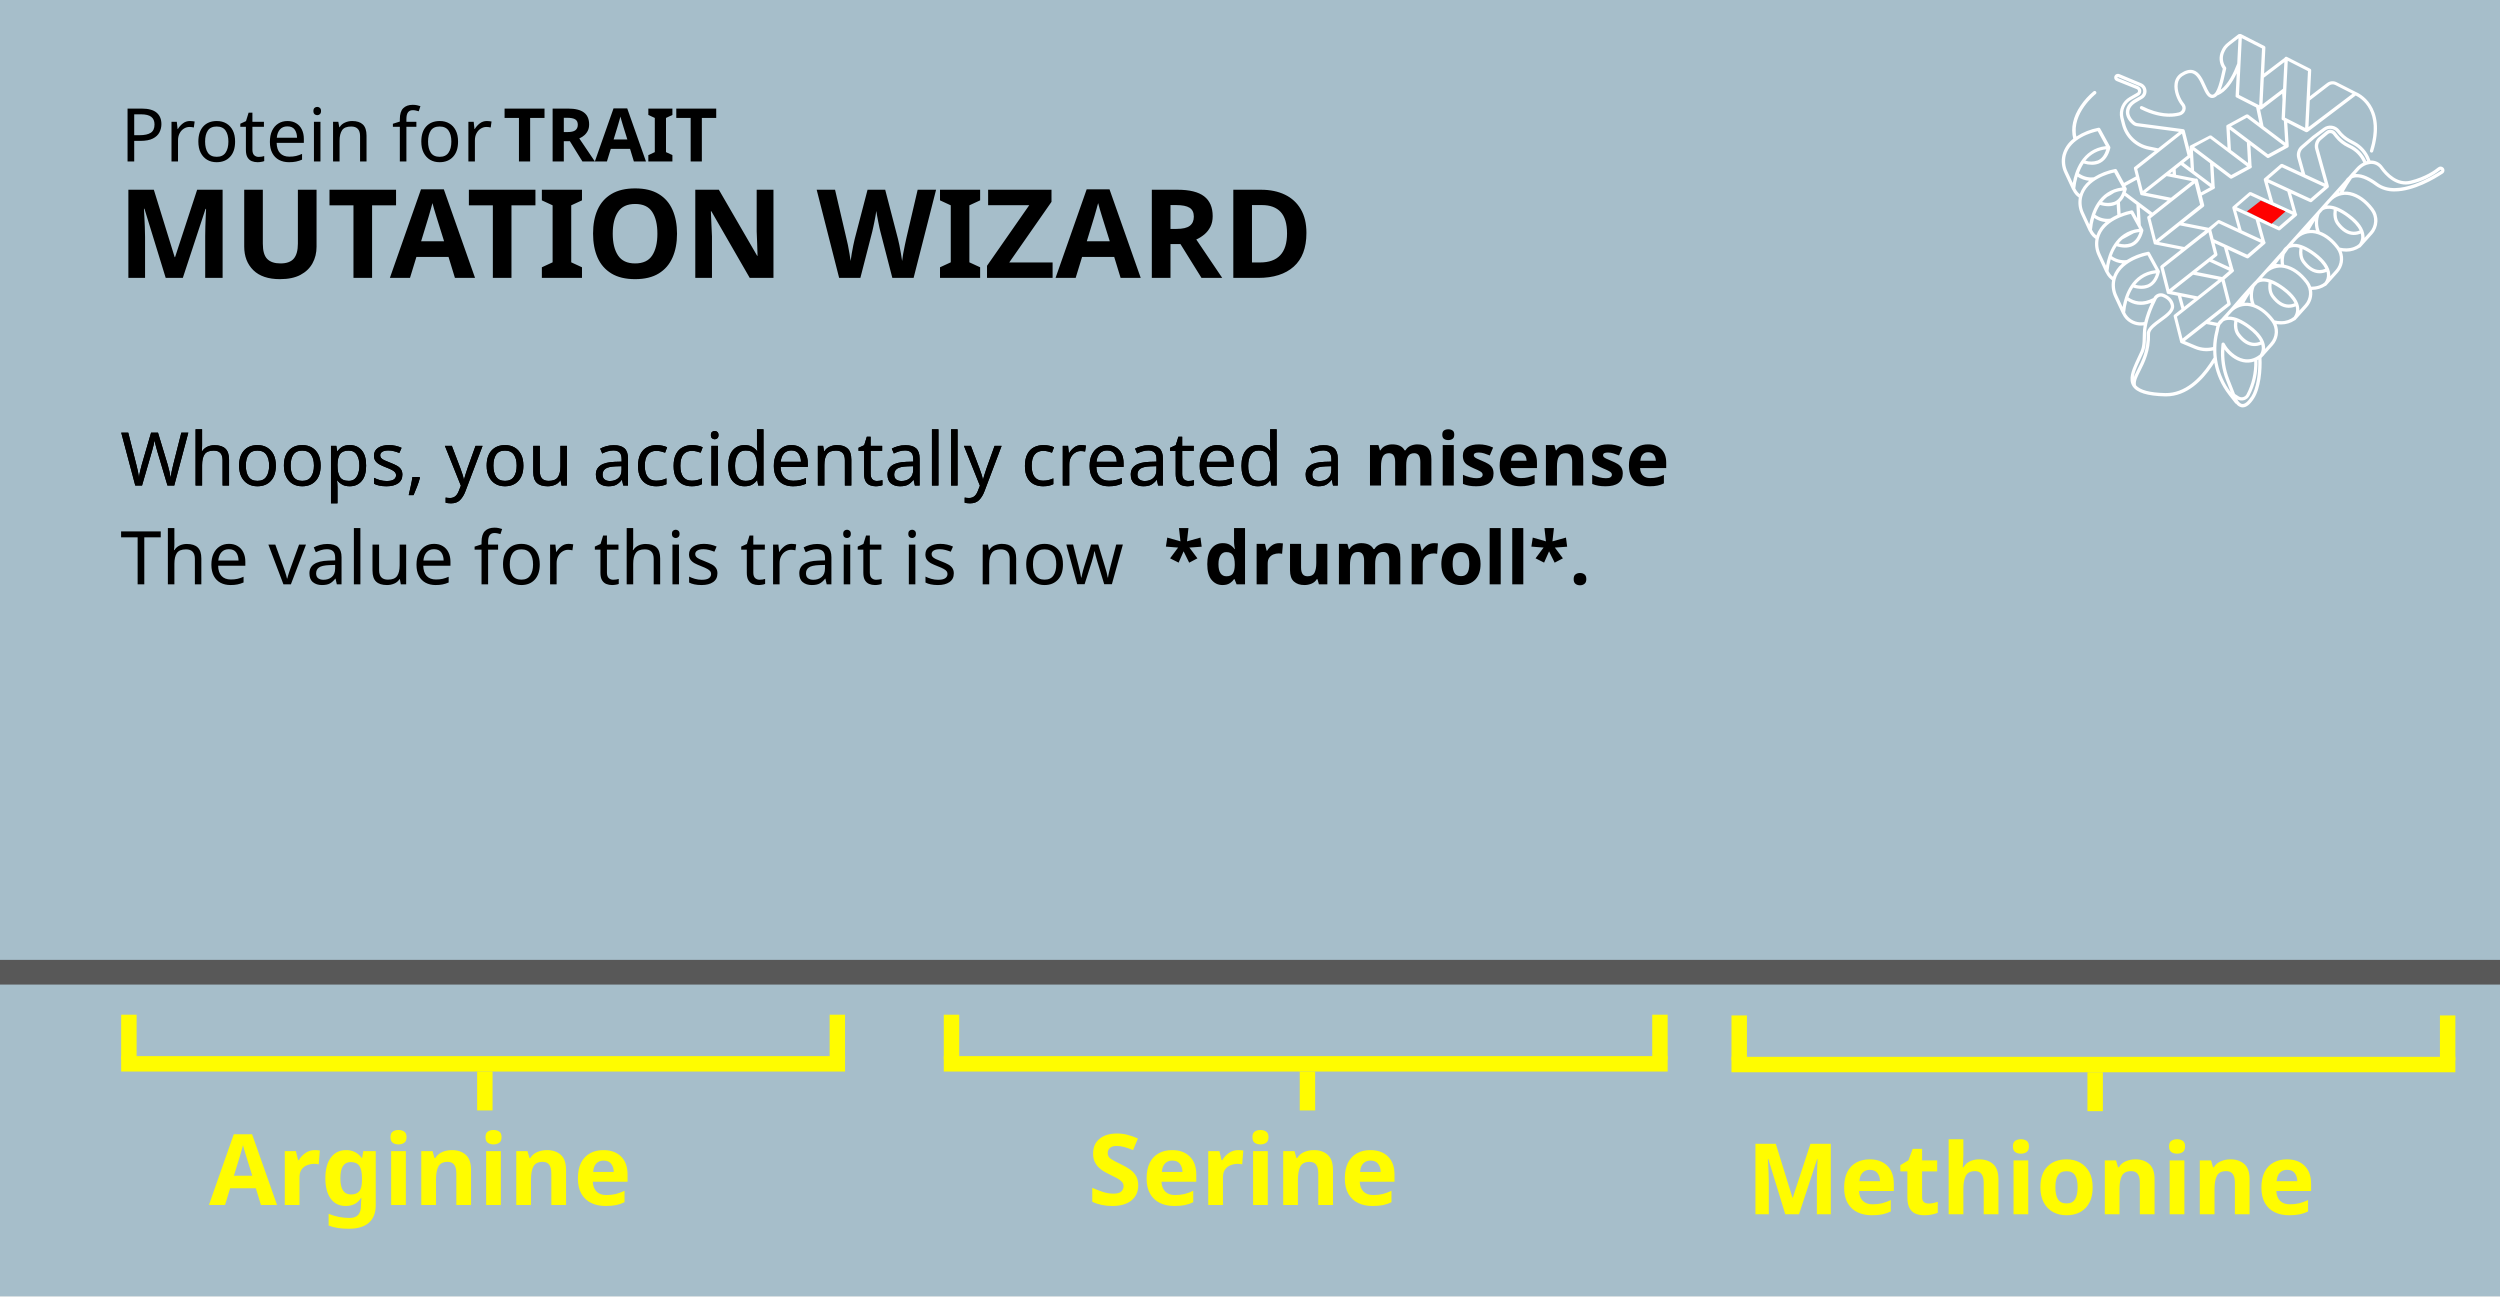
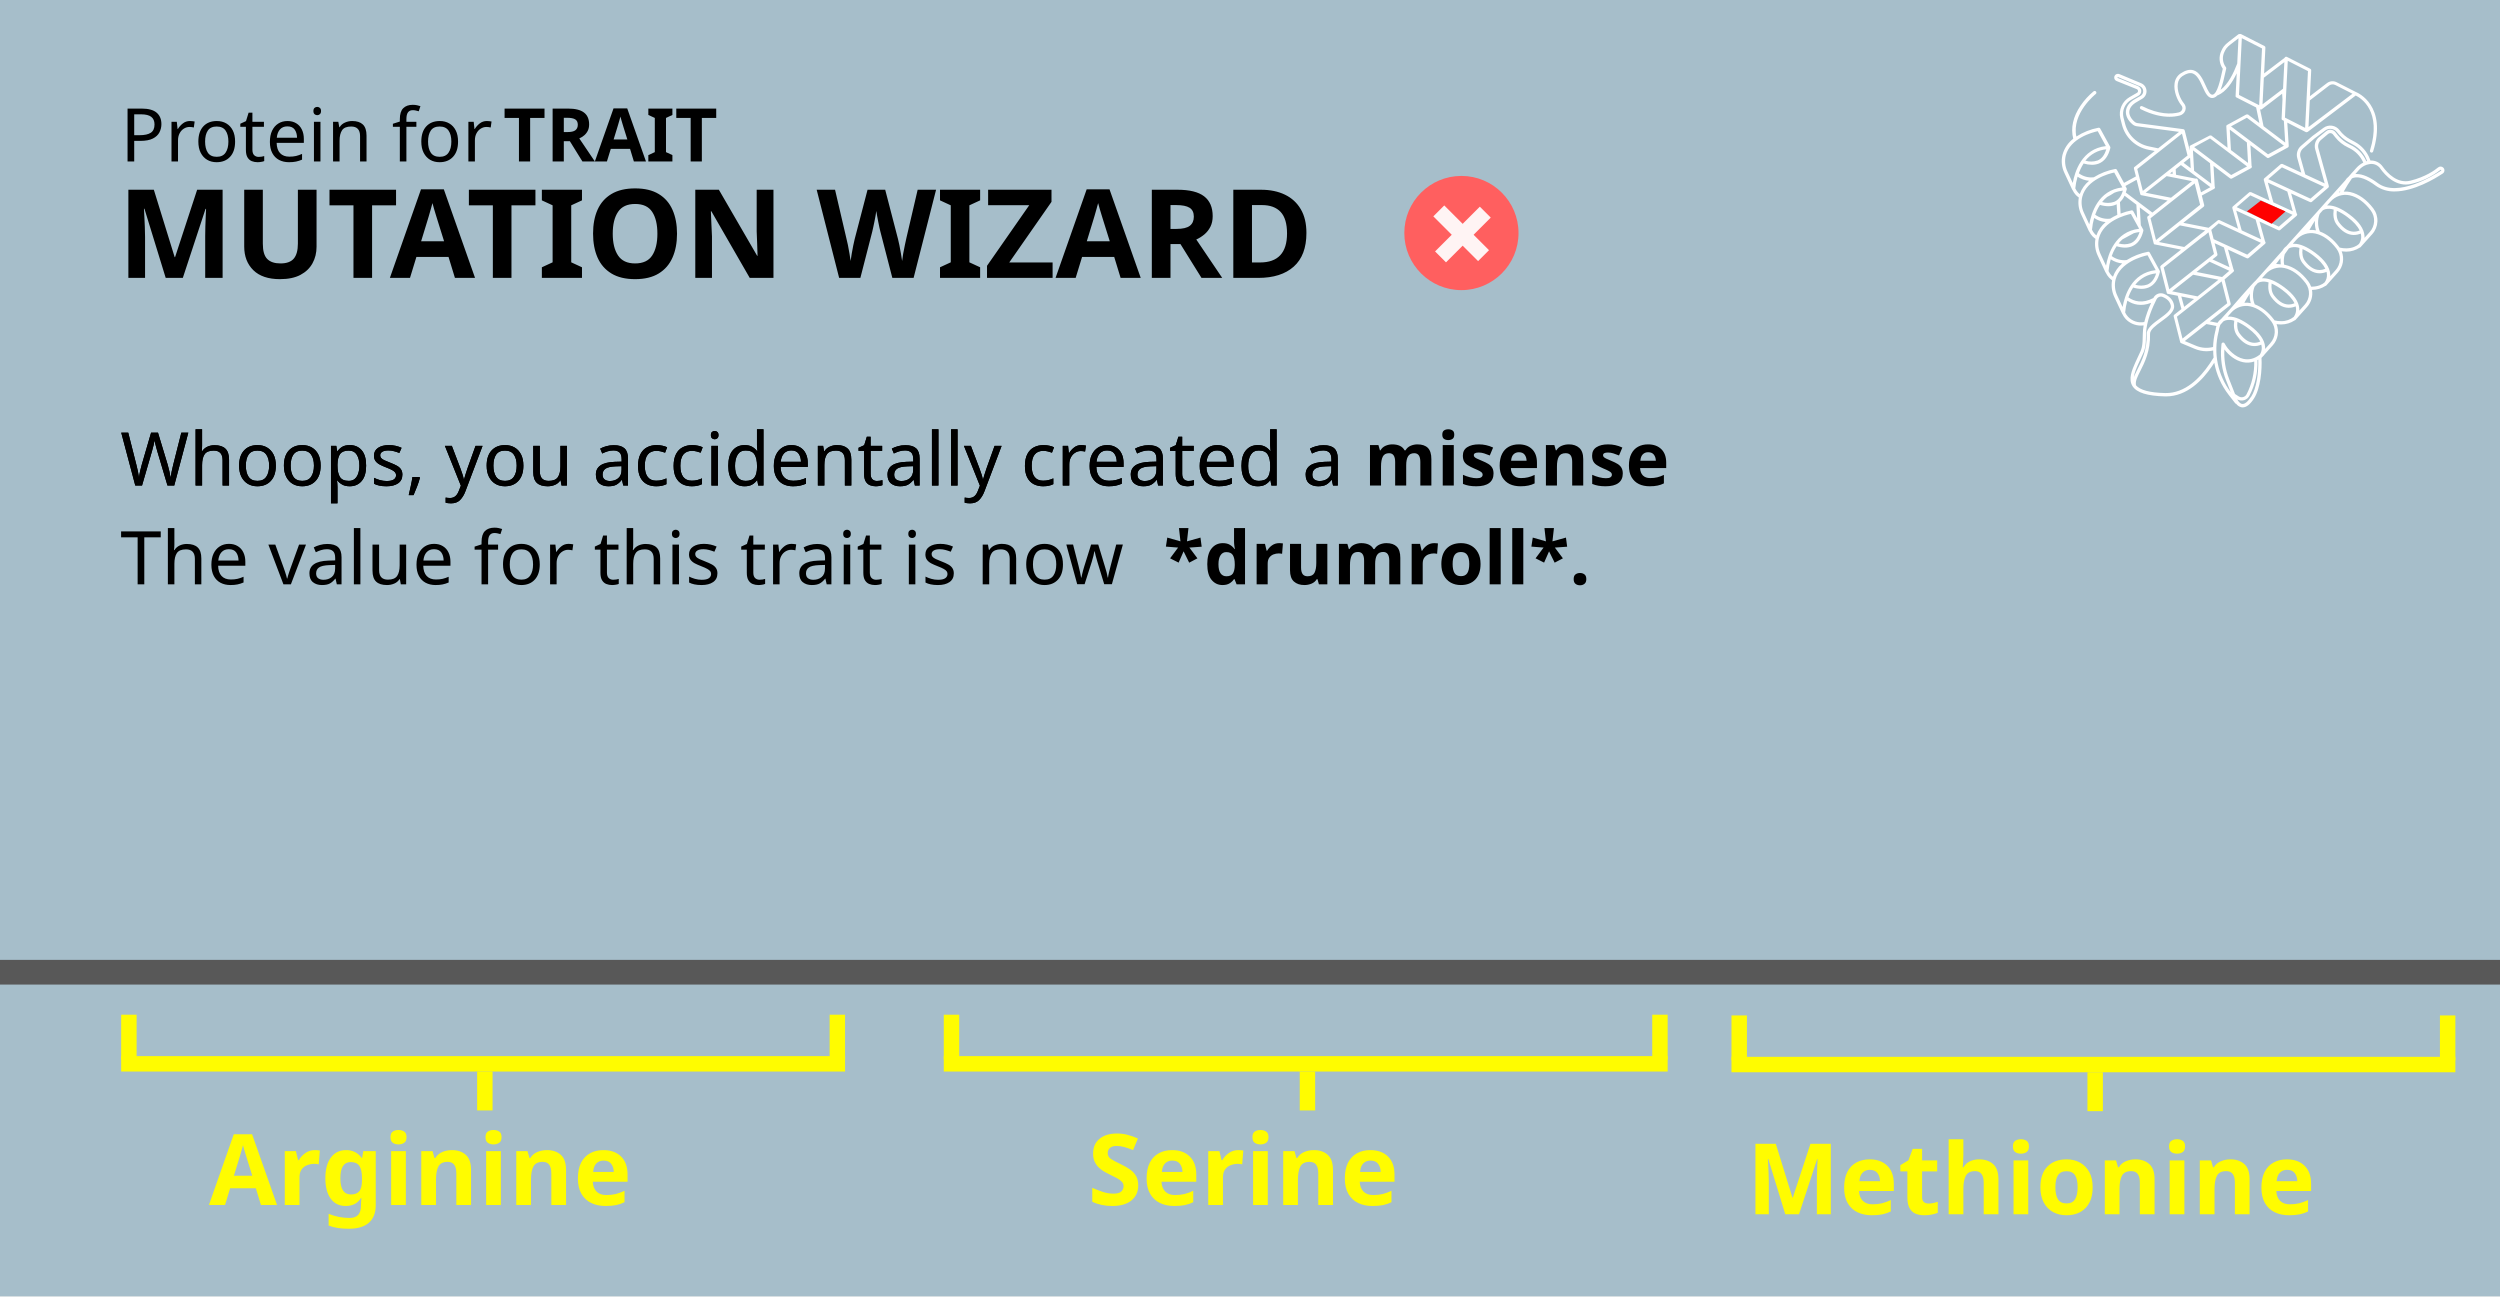
<svg xmlns="http://www.w3.org/2000/svg" width="810" height="420" viewBox="0 0 810 420" fill="none">
  <rect width="810" height="420" fill="#E8E8E8" />
  <g id="MutationW">
    <rect id="Rectangle 39" width="810" height="420" fill="#A6BECA" />
    <rect id="Rectangle 40" y="311" width="810" height="8" fill="#585858" />
    <g id="Cytosine">
      <g id="Rectangle 42">
        <mask id="path-3-inside-1_0_1" fill="white">
          <path d="M0 0L30.5 23L62 0V92H0V0Z" />
        </mask>
        <path d="M0 0L30.5 23L62 0V92H0V0Z" fill="#FFF59A" stroke="#585858" stroke-width="10" mask="url(#path-3-inside-1_0_1)" />
      </g>
      <text id="C" fill="black" xml:space="preserve" style="white-space: pre" font-family="Roboto Slab" font-size="32" font-weight="900" letter-spacing="0em">
        <tspan x="20" y="74.43">C</tspan>
      </text>
      <text id="Number" fill="black" xml:space="preserve" style="white-space: pre" font-family="Roboto Slab" font-size="14" font-weight="300" letter-spacing="0em">
        <tspan x="20.856" y="46.438">601</tspan>
      </text>
    </g>
    <g id="Group 10">
      <line id="Line 1" x1="41.76" y1="328.764" x2="41.76" y2="343.301" stroke="#FFFC00" stroke-width="5" />
      <line id="Line 4" x1="157.092" y1="347.178" x2="157.092" y2="359.777" stroke="#FFFC00" stroke-width="5" />
      <line id="Line 2" x1="39.26" y1="344.678" x2="273.8" y2="344.678" stroke="#FFFC00" stroke-width="5" />
      <line id="Line 3" x1="271.3" y1="343.301" x2="271.3" y2="328.763" stroke="#FFFC00" stroke-width="5" />
    </g>
    <text id="Name1" text-anchor="middle" fill="#FFFC00" xml:space="preserve" style="white-space: pre" font-family="Roboto Slab" font-size="32" font-weight="900" letter-spacing="0em">
      <tspan x="157" y="390.43">Arginine</tspan>
    </text>
    <g id="Group 11">
      <line id="Line 1_2" x1="308.283" y1="328.764" x2="308.283" y2="343.301" stroke="#FFFC00" stroke-width="5" />
      <line id="Line 4_2" x1="423.615" y1="347.178" x2="423.615" y2="359.777" stroke="#FFFC00" stroke-width="5" />
      <line id="Line 2_2" x1="305.783" y1="344.678" x2="540.323" y2="344.678" stroke="#FFFC00" stroke-width="5" />
      <line id="Line 3_2" x1="537.823" y1="343.301" x2="537.823" y2="328.763" stroke="#FFFC00" stroke-width="5" />
    </g>
    <g id="Group 12">
      <line id="Line 1_3" x1="563.5" y1="329" x2="563.5" y2="343.538" stroke="#FFFC00" stroke-width="5" />
      <line id="Line 4_3" x1="678.832" y1="347.414" x2="678.832" y2="360.013" stroke="#FFFC00" stroke-width="5" />
      <line id="Line 2_3" x1="561" y1="344.914" x2="795.54" y2="344.914" stroke="#FFFC00" stroke-width="5" />
      <line id="Line 3_3" x1="793.04" y1="343.537" x2="793.04" y2="329" stroke="#FFFC00" stroke-width="5" />
    </g>
    <text id="Name2" text-anchor="middle" fill="#FFFC00" xml:space="preserve" style="white-space: pre" font-family="Roboto Slab" font-size="32" font-weight="900" letter-spacing="0em">
      <tspan x="423.615" y="390.43">Serine</tspan>
    </text>
    <text id="Name3" text-anchor="middle" fill="#FFFC00" xml:space="preserve" style="white-space: pre" font-family="Roboto Slab" font-size="32" font-weight="900" letter-spacing="0em">
      <tspan x="678.832" y="393.43">Methionine</tspan>
    </text>
    <g id="Guanine">
      <g id="Rectangle 43">
        <mask id="path-21-inside-2_0_1" fill="white">
          <path d="M0 31.053L31 2L62 31.053V94H0L0 31.053Z" />
        </mask>
        <path d="M0 31.053L31 2L62 31.053V94H0L0 31.053Z" fill="#83D0F0" stroke="#585858" stroke-width="10" mask="url(#path-21-inside-2_0_1)" />
      </g>
      <text id="G" fill="black" xml:space="preserve" style="white-space: pre" font-family="Roboto Slab" font-size="32" font-weight="900" letter-spacing="0em">
        <tspan x="20" y="76.43">G</tspan>
      </text>
      <text id="Number_2" fill="black" xml:space="preserve" style="white-space: pre" font-family="Roboto Slab" font-size="14" font-weight="300" letter-spacing="0em">
        <tspan x="19.886" y="48.438">602</tspan>
      </text>
    </g>
    <g id="Adenine">
      <g id="Rectangle 44">
        <mask id="path-24-inside-3_0_1" fill="white">
          <path d="M0 0C0 0 14.921 27.089 31 27.089C47.08 27.089 62 0 62 0V92H0V0Z" />
        </mask>
        <path d="M0 0C0 0 14.921 27.089 31 27.089C47.08 27.089 62 0 62 0V92H0V0Z" fill="#F19FC1" stroke="#585858" stroke-width="10" mask="url(#path-24-inside-3_0_1)" />
      </g>
      <text id="A" fill="black" xml:space="preserve" style="white-space: pre" font-family="Roboto Slab" font-size="32" font-weight="900" letter-spacing="0em">
        <tspan x="19" y="74.43">A</tspan>
      </text>
      <text id="Number_3" fill="black" xml:space="preserve" style="white-space: pre" font-family="Roboto Slab" font-size="14" font-weight="300" letter-spacing="0em">
        <tspan x="19.934" y="46.438">603</tspan>
      </text>
    </g>
    <g id="Uracil">
      <g id="Rectangle 45">
        <mask id="path-27-inside-4_0_1" fill="white">
          <path d="M0 29.053C0 29.053 14.406 0 31 0C47.594 0 62 29.053 62 29.053V92H0L0 29.053Z" />
        </mask>
        <path d="M0 29.053C0 29.053 14.406 0 31 0C47.594 0 62 29.053 62 29.053V92H0L0 29.053Z" fill="#8FC796" stroke="#585858" stroke-width="10" mask="url(#path-27-inside-4_0_1)" />
      </g>
      <text id="U" fill="black" xml:space="preserve" style="white-space: pre" font-family="Roboto Slab" font-size="32" font-weight="900" letter-spacing="0em">
        <tspan x="19" y="74.43">U</tspan>
      </text>
      <text id="Number_4" fill="black" xml:space="preserve" style="white-space: pre" font-family="Roboto Slab" font-size="14" font-weight="300" letter-spacing="0em">
        <tspan x="18.674" y="46.438">604</tspan>
      </text>
    </g>
    <text id="Whoops, you accidentally created a" fill="black" xml:space="preserve" style="white-space: pre" font-family="Roboto Slab" font-size="24" font-weight="300" letter-spacing="0em">
      <tspan x="39" y="157.322">Whoops, you accidentally created a</tspan>
    </text>
    <text id="Whoops, you accidentally created a_2" fill="black" xml:space="preserve" style="white-space: pre" font-family="Roboto Slab" font-size="24" font-weight="300" letter-spacing="0em">
      <tspan x="39" y="157.322">Whoops, you accidentally created a</tspan>
    </text>
    <text id="The value for this trait is now" fill="black" xml:space="preserve" style="white-space: pre" font-family="Roboto Slab" font-size="24" font-weight="300" letter-spacing="0em">
      <tspan x="39" y="189.322">The value for this trait is now</tspan>
    </text>
    <text id="Mutation_Type" fill="black" xml:space="preserve" style="white-space: pre" font-family="Roboto Slab" font-size="24" font-weight="bold" letter-spacing="0em">
      <tspan x="442" y="157.322">misense</tspan>
    </text>
    <text id="Trait_value" fill="black" xml:space="preserve" style="white-space: pre" font-family="Roboto Slab" font-size="24" font-weight="bold" letter-spacing="0em">
      <tspan x="377" y="189.322">*drumroll*.</tspan>
    </text>
    <path id="Vector" d="M791.636 54.324C791.416 54.103 791.122 53.973 790.812 53.958C790.501 53.942 790.195 54.043 789.955 54.241C788.894 55.124 785.893 57.307 780.968 58.535C776.735 59.587 773.517 56.094 771.976 53.938C771.534 53.31 770.941 52.803 770.25 52.466C769.559 52.128 768.793 51.97 768.024 52.007L767.826 51.497C766.93 49.142 765.217 47.185 762.997 45.98L761.465 45.153C760.119 44.425 758.948 43.413 758.035 42.188C757.443 41.396 756.56 40.871 755.58 40.727C754.599 40.583 753.601 40.833 752.805 41.42L749.237 44.059L745.498 47.276C744.949 47.753 744.546 48.374 744.335 49.069C744.124 49.763 744.115 50.503 744.307 51.202L745.623 55.933L739.497 53.115H739.465H739.423H739.382H739.322H739.239H739.183L739.091 53.138H739.045C739 53.159 738.958 53.185 738.92 53.216L733.602 57.813C733.565 57.845 733.533 57.882 733.505 57.923V57.965C733.491 57.991 733.479 58.019 733.469 58.047V58.103V58.185V58.245C733.469 58.245 733.469 58.277 733.469 58.291C733.466 58.305 733.466 58.319 733.469 58.332C733.466 58.342 733.466 58.351 733.469 58.36L735.315 65.003L729.314 62.245H729.282H729.245H729.199H729.139H728.996H728.912H728.857C728.814 62.266 728.774 62.292 728.737 62.323L723.415 66.92C723.379 66.95 723.348 66.986 723.322 67.025V67.067C723.306 67.094 723.292 67.124 723.281 67.154C723.279 67.171 723.279 67.188 723.281 67.205C723.277 67.234 723.277 67.263 723.281 67.292C723.279 67.312 723.279 67.332 723.281 67.352C723.279 67.367 723.279 67.382 723.281 67.398C723.281 67.398 723.281 67.421 723.281 67.435C723.281 67.448 723.281 67.435 723.281 67.467L725.127 74.105L719.126 71.324C719.032 71.281 718.927 71.266 718.823 71.28C718.72 71.295 718.624 71.339 718.545 71.406L715.591 73.802L707.388 72.188L713.975 66.984C714.057 66.921 714.118 66.834 714.151 66.736C714.184 66.638 714.187 66.532 714.16 66.432L713.389 63.357L717.382 61.187C717.46 61.144 717.526 61.081 717.575 61.006C717.623 60.93 717.652 60.844 717.659 60.755C717.666 60.634 717.632 60.514 717.562 60.415L717.183 53.745L722.561 57.799C722.655 57.867 722.768 57.904 722.884 57.905C722.974 57.904 723.063 57.882 723.142 57.84L729.328 54.494C729.407 54.451 729.474 54.389 729.523 54.313C729.573 54.238 729.602 54.151 729.609 54.062C729.617 53.941 729.583 53.821 729.513 53.722L729.134 47.051L734.512 51.101C734.604 51.173 734.718 51.212 734.835 51.212C734.925 51.211 735.013 51.188 735.093 51.147L741.27 47.787C741.349 47.744 741.416 47.682 741.464 47.606C741.513 47.531 741.541 47.444 741.547 47.355C741.554 47.304 741.554 47.253 741.547 47.203C741.549 47.163 741.549 47.123 741.547 47.084L741.085 39.728L747.086 42.794C747.126 42.812 747.168 42.826 747.211 42.836C747.249 42.841 747.288 42.841 747.326 42.836C747.42 42.834 747.512 42.809 747.594 42.762H747.626H747.654L763.256 30.952C764.95 31.78 771.842 36.009 767.872 48.752C767.83 48.888 767.843 49.034 767.909 49.16C767.975 49.285 768.087 49.38 768.223 49.423C768.276 49.437 768.33 49.445 768.384 49.446C768.499 49.447 768.611 49.411 768.704 49.343C768.796 49.275 768.864 49.179 768.897 49.069C773.513 34.207 763.985 30.079 763.288 29.799L757.057 26.631C756.566 26.384 756.015 26.279 755.467 26.329C754.92 26.378 754.397 26.58 753.959 26.912L748.42 31.159L748.835 22.797C748.842 22.694 748.818 22.591 748.766 22.501C748.715 22.411 748.637 22.338 748.545 22.292L740.956 18.435C740.886 18.399 740.81 18.379 740.732 18.375C740.654 18.372 740.576 18.386 740.504 18.416C740.432 18.445 740.367 18.49 740.315 18.548C740.262 18.605 740.222 18.673 740.199 18.747L733.575 23.781L733.99 15.424C733.997 15.32 733.973 15.217 733.921 15.127C733.869 15.037 733.792 14.965 733.699 14.918L726.111 11.056C726.047 11.025 725.977 11.006 725.906 11.001C725.834 10.996 725.763 11.006 725.695 11.029C725.616 11.011 725.533 11.01 725.454 11.026C725.374 11.043 725.299 11.077 725.233 11.125L722.215 13.447C720.617 14.674 720.257 15.322 719.717 16.458C719.27 17.38 719.077 18.403 719.158 19.423C719.239 20.444 719.592 21.424 720.179 22.264L720.096 22.627C719.343 26.061 718.406 30.336 716.92 30.667C716.052 30.856 715.346 29.288 714.612 27.67C713.689 25.634 712.645 23.326 710.642 22.751C709.433 22.407 708.089 22.751 706.525 23.781C705.984 24.145 705.529 24.621 705.19 25.176C704.852 25.732 704.638 26.354 704.563 26.999C704.193 29.486 705.431 32.557 706.778 34.18C706.926 34.35 707.027 34.555 707.072 34.776C707.116 34.997 707.103 35.225 707.032 35.439C706.946 35.682 706.798 35.9 706.603 36.07C706.408 36.241 706.173 36.359 705.92 36.414C703.529 37.011 699.545 37.149 694.075 34.409C694.013 34.379 693.945 34.362 693.876 34.358C693.807 34.354 693.737 34.364 693.672 34.387C693.607 34.41 693.547 34.446 693.495 34.492C693.444 34.539 693.403 34.595 693.373 34.658C693.311 34.789 693.304 34.939 693.352 35.076C693.4 35.213 693.501 35.325 693.632 35.389C697.371 37.26 700.482 37.839 702.906 37.839C704.008 37.846 705.108 37.716 706.178 37.453C706.608 37.354 707.005 37.149 707.333 36.855C707.661 36.562 707.909 36.19 708.052 35.775C708.184 35.385 708.21 34.968 708.129 34.564C708.048 34.161 707.863 33.786 707.591 33.476C706.391 32.028 705.283 29.339 705.611 27.132C705.665 26.637 705.827 26.159 706.086 25.733C706.346 25.306 706.695 24.942 707.111 24.664C708.389 23.813 709.447 23.519 710.342 23.772C711.865 24.232 712.802 26.277 713.629 28.102C714.552 30.153 715.434 32.088 717.16 31.706C717.648 31.583 718.084 31.305 718.402 30.916C718.472 30.913 718.541 30.895 718.605 30.865C721.301 29.674 723.276 26.728 724.693 23.753L724.329 31.063C724.329 31.063 724.329 31.063 724.329 31.095C724.326 31.11 724.326 31.126 724.329 31.141C724.327 31.155 724.327 31.169 724.329 31.182C724.326 31.202 724.326 31.222 724.329 31.242C724.339 31.27 724.351 31.298 724.366 31.325C724.371 31.341 724.379 31.356 724.389 31.371L724.449 31.449L724.481 31.481C724.514 31.517 724.553 31.546 724.596 31.568L730.985 34.819L732.038 39.875L728.322 37.076H728.294H728.262H728.22H728.165H728.077H728.022C727.988 37.071 727.954 37.071 727.92 37.076H727.878C727.831 37.089 727.785 37.105 727.74 37.126L721.564 40.491C721.522 40.514 721.483 40.541 721.448 40.574C721.448 40.574 721.448 40.602 721.416 40.611L721.361 40.684C721.361 40.701 721.361 40.718 721.361 40.735C721.348 40.762 721.337 40.789 721.328 40.818C721.326 40.836 721.326 40.855 721.328 40.873C721.327 40.888 721.327 40.904 721.328 40.919C721.326 40.932 721.326 40.947 721.328 40.96C721.328 40.96 721.328 40.96 721.328 40.988L721.721 47.883L716.431 43.893H716.398C716.398 43.893 716.398 43.893 716.366 43.893H716.324H716.269H716.181H716.158C716.125 43.889 716.09 43.889 716.057 43.893H716.015C715.967 43.906 715.92 43.924 715.877 43.948L709.696 47.139C709.654 47.161 709.615 47.189 709.58 47.221L709.553 47.258C709.53 47.282 709.51 47.308 709.493 47.336C709.493 47.336 709.493 47.368 709.47 47.382C709.457 47.409 709.446 47.437 709.437 47.465C709.435 47.483 709.435 47.502 709.437 47.52C709.436 47.535 709.436 47.551 709.437 47.566C709.435 47.58 709.435 47.594 709.437 47.608C709.435 47.618 709.435 47.629 709.437 47.64L709.502 48.794L707.84 42.247C707.817 42.161 707.773 42.081 707.712 42.016C707.65 41.95 707.574 41.9 707.489 41.87C707.434 41.861 707.378 41.861 707.323 41.87C707.27 41.843 707.212 41.824 707.152 41.815L692.483 39.875C692.196 39.835 691.926 39.717 691.702 39.535C690.433 38.478 689.796 37.237 689.907 36.078C690.018 34.92 690.89 33.821 692.353 33.026L694.001 32.047C694.464 31.794 694.847 31.418 695.107 30.96C695.367 30.503 695.494 29.982 695.473 29.457C695.453 28.932 695.285 28.423 694.99 27.987C694.695 27.551 694.284 27.206 693.803 26.99L686.712 24.02C686.568 23.955 686.412 23.919 686.254 23.914C686.095 23.91 685.937 23.936 685.789 23.992C685.56 24.079 685.361 24.232 685.221 24.433C685.08 24.633 685.004 24.871 685.001 25.116C684.999 25.36 685.07 25.599 685.207 25.803C685.343 26.006 685.538 26.163 685.766 26.254L692.302 28.884C692.419 28.93 692.519 29.009 692.593 29.11C692.666 29.21 692.709 29.33 692.718 29.454C692.726 29.579 692.699 29.703 692.639 29.813C692.579 29.922 692.49 30.013 692.381 30.074L689.99 31.453C688.817 32.123 687.892 33.15 687.35 34.384C686.808 35.617 686.678 36.991 686.98 38.303L687.52 40.441C688.038 42.452 689.116 44.277 690.629 45.706C692.142 47.135 694.029 48.109 696.074 48.518L698.133 48.927L691.536 54.131L691.499 54.158L691.472 54.2L691.439 54.241C691.422 54.267 691.408 54.294 691.398 54.324V54.374C691.393 54.405 691.393 54.436 691.398 54.466C691.396 54.483 691.396 54.5 691.398 54.517C691.393 54.564 691.393 54.612 691.398 54.659L692.035 57.16L688.18 59.256L685.872 55.018C685.819 54.92 685.737 54.842 685.637 54.793C685.536 54.745 685.424 54.728 685.314 54.747C682.858 55.208 680.51 56.12 678.39 57.436C676.667 57.645 674.93 57.182 673.543 56.144C673.695 55.721 673.861 55.294 674.06 54.862C674.356 54.209 674.7 53.579 675.089 52.977C675.957 53.243 676.858 53.386 677.766 53.4C678.541 53.408 679.31 53.269 680.033 52.991C681.879 52.246 683.135 50.54 683.758 47.934V47.906C683.765 47.853 683.765 47.799 683.758 47.745C683.756 47.732 683.756 47.718 683.758 47.704C683.747 47.648 683.728 47.594 683.703 47.543L680.472 41.65C680.417 41.552 680.334 41.474 680.233 41.426C680.132 41.377 680.019 41.361 679.908 41.379C677.355 41.861 674.921 42.832 672.74 44.238C671.138 36.74 678.957 30.506 679.041 30.447C679.096 30.399 679.142 30.34 679.175 30.275C679.208 30.209 679.228 30.138 679.233 30.064C679.239 29.991 679.23 29.918 679.206 29.848C679.183 29.778 679.146 29.714 679.098 29.658C679.05 29.603 678.991 29.557 678.925 29.524C678.86 29.491 678.788 29.472 678.714 29.466C678.641 29.461 678.567 29.47 678.497 29.493C678.427 29.516 678.362 29.553 678.307 29.601C676.704 30.931 675.296 32.479 674.124 34.198C671.659 37.797 670.838 41.503 671.733 44.946C670.028 46.256 668.802 48.088 668.244 50.159C667.77 52.136 667.991 54.214 668.871 56.048L671.382 61.422C671.41 61.476 671.446 61.526 671.489 61.569C671.763 62.159 672.127 62.703 672.569 63.182C672.869 63.482 673.193 63.757 673.538 64.005C673.209 65.843 673.462 67.737 674.263 69.425L676.765 74.817C676.79 74.873 676.826 74.923 676.871 74.965C677.145 75.549 677.51 76.087 677.951 76.56C678.253 76.86 678.579 77.135 678.925 77.383C678.596 79.22 678.849 81.115 679.65 82.802L682.147 88.195C682.174 88.249 682.21 88.299 682.253 88.342C682.528 88.932 682.892 89.476 683.333 89.956C683.634 90.267 683.96 90.553 684.307 90.811C683.981 92.648 684.234 94.542 685.032 96.23L687.539 101.604C687.563 101.662 687.6 101.713 687.645 101.756C687.918 102.346 688.281 102.89 688.72 103.37C689.356 104.041 690.123 104.576 690.974 104.941C691.825 105.307 692.742 105.494 693.669 105.493C693.96 105.491 694.252 105.473 694.541 105.438C694.377 106.301 694.286 107.176 694.269 108.054C694.227 112.403 693.964 112.954 692.856 115.262C692.579 115.841 692.238 116.559 691.836 117.464C690.784 119.859 689.473 122.833 690.941 125.123C692.289 127.228 695.751 128.313 701.521 128.437H701.802C708.611 128.437 713.656 123.128 716.698 118.646C716.952 118.269 717.192 117.896 717.423 117.529C718.118 121.325 719.721 124.9 722.095 127.95L724.186 130.639C724.267 130.745 724.386 130.816 724.518 130.837C724.945 131.424 725.577 131.831 726.291 131.977C726.402 131.991 726.515 131.999 726.628 132C727.8 132 729.014 131.081 730.237 129.205C732.458 125.835 732.938 119.708 732.725 115.961L732.776 115.906L732.998 115.658C733.277 115.413 733.525 115.135 733.736 114.83L736.4 111.86C737.218 110.944 737.763 109.818 737.975 108.61C738.187 107.402 738.057 106.159 737.6 105.02C738.048 105.087 738.5 105.121 738.952 105.121H739.197C740.702 105.108 742.17 104.661 743.425 103.834C743.529 103.819 743.626 103.773 743.702 103.701C743.769 103.638 743.831 103.571 743.887 103.498L747.511 99.448C748.174 98.707 748.66 97.825 748.934 96.87C749.207 95.915 749.26 94.91 749.089 93.932H749.2C750.704 93.915 752.172 93.469 753.428 92.645C753.532 92.63 753.629 92.584 753.705 92.511C753.705 92.511 753.788 92.429 753.89 92.305L754.121 92.047L757.504 88.268C758.322 87.353 758.868 86.228 759.08 85.02C759.292 83.813 759.162 82.57 758.705 81.433C759.152 81.498 759.604 81.531 760.057 81.534H760.302C761.806 81.517 763.274 81.07 764.53 80.246C764.633 80.23 764.73 80.184 764.807 80.113C764.872 80.047 764.934 79.978 764.992 79.906L768.615 75.861C769.629 74.73 770.219 73.285 770.287 71.771C770.354 70.256 769.894 68.765 768.985 67.549C766.801 64.667 764.202 62.824 761.47 62.221C760.78 62.072 760.073 62.023 759.369 62.074C760.172 60.598 761.063 59.17 762.037 57.799C762.226 57.704 762.424 57.63 762.628 57.578C764.387 57.119 766.843 58.015 769.732 60.167C771.515 61.441 773.669 62.097 775.862 62.033C782.08 62.033 788.977 57.868 791.446 56.227C791.602 56.125 791.732 55.989 791.827 55.83C791.922 55.671 791.98 55.492 791.996 55.308C792.011 55.127 791.987 54.946 791.924 54.776C791.862 54.606 791.764 54.452 791.636 54.324ZM745.346 50.922C745.204 50.419 745.21 49.886 745.361 49.385C745.512 48.885 745.803 48.437 746.2 48.095L749.892 44.877L753.433 42.266C753.89 41.925 754.445 41.741 755.016 41.742C755.432 41.742 755.843 41.839 756.214 42.025C756.586 42.211 756.909 42.481 757.158 42.813C758.165 44.163 759.455 45.278 760.939 46.081L762.471 46.909C764.461 47.986 765.999 49.735 766.81 51.841L766.935 52.172L766.695 52.246C765.678 49.911 763.844 48.025 761.534 46.936L761.216 46.785C759.744 46.09 758.453 45.065 757.444 43.792L756.692 42.84C756.516 42.617 756.297 42.431 756.048 42.294C755.799 42.156 755.525 42.07 755.242 42.04C754.958 42.01 754.672 42.036 754.399 42.119C754.127 42.201 753.873 42.337 753.655 42.519L751.347 44.445C750.787 44.91 750.374 45.526 750.156 46.219C749.938 46.912 749.925 47.652 750.119 48.352L753.198 59.417L746.91 56.512L745.346 50.922ZM739.345 54.227L753.018 60.544L748.586 64.364L734.918 58.047L739.345 54.227ZM734.766 59.16L741.085 62.065L742.867 68.464L736.575 65.559L734.766 59.16ZM729.106 63.297L742.775 69.609L738.348 73.429L724.675 67.117L729.106 63.297ZM724.523 68.23L730.814 71.131L732.591 77.534L726.314 74.638L724.523 68.23ZM718.863 72.367L732.536 78.683L728.105 82.504L717.22 77.479L716.454 74.468L718.863 72.367ZM710.873 96.883L707.669 99.416L706.746 96.065L710.873 96.883ZM703.769 94.387L710.577 89.013L718.785 90.631L712.004 96.024L703.769 94.387ZM719.814 91.169L721.614 98.253L707.129 109.7L705.329 102.611L719.814 91.169ZM719.916 89.744L711.681 88.117L715.895 84.788L722.293 87.74L720.008 89.716C719.979 89.732 719.952 89.752 719.93 89.776L719.916 89.744ZM716.841 84.044L718.268 82.917C718.349 82.853 718.41 82.767 718.443 82.669C718.476 82.571 718.479 82.466 718.452 82.366L717.529 78.789L720.557 80.168L722.339 86.567L716.841 84.044ZM715.946 76.868L716.288 78.21L717.326 82.292L702.841 93.734L701.055 86.673L713.421 76.9L714.446 76.192L715.544 75.249L715.946 76.868ZM714.497 74.647L707.692 80.026L699.48 78.408L706.289 73.029L714.497 74.647ZM698.553 77.773L696.771 70.717L703.695 65.242L704.803 64.368L711.081 59.426L712.105 63.463L712.198 63.812L712.373 64.52L712.835 66.359L698.553 77.773ZM710.208 58.686L703.404 64.065L695.192 62.442L702.001 57.064L710.208 58.686ZM703.104 56.19L703.884 55.574L703.93 56.356L703.104 56.19ZM713.126 62.309L712.087 58.231C712.069 58.156 712.034 58.085 711.985 58.024C711.936 57.964 711.875 57.914 711.805 57.88C711.734 57.846 711.658 57.828 711.58 57.826C711.502 57.825 711.424 57.841 711.353 57.873L705.034 56.622L704.927 54.816L706.612 53.487L716.158 60.645L713.126 62.309ZM748.383 32.529L754.656 27.707C754.932 27.497 755.261 27.369 755.607 27.338C755.952 27.306 756.299 27.372 756.609 27.528L762.199 30.373L747.954 41.163L748.383 32.529ZM741.242 19.708L747.778 23.036L746.855 41.425L740.319 38.101L741.242 19.708ZM740.411 46.178L733.395 40.887L732.268 35.448H732.315C732.368 35.467 732.424 35.476 732.481 35.476C732.533 35.483 732.586 35.483 732.638 35.476H732.684L732.753 35.448L732.785 35.421L739.414 30.364L739.525 32.148L739.239 38.404C739.239 38.404 739.239 38.404 739.239 38.436C739.239 38.469 739.239 38.469 739.239 38.482C739.241 38.498 739.241 38.513 739.239 38.528V38.584L739.271 38.666L739.299 38.712C739.316 38.74 739.336 38.766 739.359 38.79L739.391 38.827C739.425 38.86 739.464 38.888 739.506 38.91L739.968 39.14L740.411 46.178ZM733.487 25.188L740.125 20.131L739.7 28.75L733.062 33.807L733.487 25.188ZM724.86 20.591C723.701 23.639 721.933 27.27 719.454 29.118C720.151 27.454 720.65 25.179 721.162 22.829L721.296 22.236C721.315 22.157 721.316 22.075 721.298 21.995C721.281 21.915 721.245 21.841 721.194 21.777C720.663 21.087 720.334 20.263 720.244 19.398C720.153 18.534 720.305 17.661 720.682 16.876C721.144 15.915 721.398 15.382 722.865 14.256L725.266 12.417L724.86 20.591ZM731.968 34.083L725.432 30.759L726.355 12.371L732.892 15.695L731.968 34.083ZM727.989 38.147L739.991 47.203L734.849 50.003L722.847 40.946L727.989 38.147ZM727.989 46.164L728.368 52.798L722.828 48.628L722.45 41.999L727.989 46.164ZM716.047 44.854L728.049 53.915L722.907 56.71L710.905 47.654L716.047 44.854ZM716.047 52.871L716.426 59.505L710.887 55.335L710.513 48.706L716.047 52.871ZM709.585 51.083L709.779 54.489L707.471 52.752L709.585 51.083ZM696.272 47.437C694.424 47.068 692.718 46.186 691.35 44.894C689.982 43.602 689.008 41.952 688.54 40.133L688.079 38.331L688 38.036C687.75 36.949 687.857 35.81 688.306 34.788C688.754 33.766 689.521 32.914 690.493 32.359L692.889 31.008C693.173 30.846 693.407 30.607 693.562 30.319C693.717 30.032 693.787 29.706 693.766 29.38C693.745 29.055 693.632 28.743 693.44 28.479C693.248 28.215 692.985 28.011 692.681 27.891L686.154 25.257C686.136 25.25 686.12 25.239 686.107 25.226C686.093 25.212 686.083 25.196 686.075 25.179C686.068 25.161 686.063 25.142 686.063 25.123C686.063 25.104 686.068 25.086 686.075 25.068C686.082 25.051 686.092 25.035 686.106 25.022C686.12 25.009 686.136 25 686.154 24.995H686.2C686.226 24.989 686.253 24.989 686.279 24.995L693.369 27.964C693.667 28.1 693.921 28.315 694.103 28.587C694.285 28.858 694.387 29.174 694.399 29.5C694.41 29.826 694.33 30.149 694.168 30.432C694.006 30.715 693.767 30.948 693.48 31.104L691.795 32.06C690.013 33.03 688.951 34.409 688.799 35.945C688.647 37.48 689.422 39.039 690.978 40.33C691.357 40.644 691.818 40.845 692.307 40.91L706.003 42.721L699.24 48.058L696.272 47.437ZM706.954 43.3L708.754 50.389L694.278 61.849L692.478 54.765L706.954 43.3ZM692.182 58.282L692.289 58.36L693.438 62.897C693.448 62.943 693.465 62.986 693.489 63.026L693.521 63.067C693.536 63.093 693.554 63.117 693.577 63.136L693.618 63.173L693.687 63.224L693.743 63.251H693.784H693.817H693.853L702.31 64.971L697.371 68.873L688.767 62.392C688.882 62.056 688.984 61.707 689.076 61.334C689.083 61.281 689.083 61.227 689.076 61.173C689.078 61.16 689.078 61.146 689.076 61.132C689.066 61.076 689.048 61.021 689.02 60.971L688.633 60.259L692.182 58.282ZM688.347 63.408L692.182 66.304L692.436 70.726L691.181 68.427C691.127 68.33 691.044 68.251 690.943 68.202C690.842 68.154 690.728 68.138 690.618 68.156C689.407 68.396 688.222 68.746 687.077 69.204L686.865 65.495C687.494 64.909 687.998 64.202 688.347 63.417V63.408ZM684.949 65.407C683.695 65.833 682.337 65.85 681.072 65.458C681.553 64.855 682.101 64.307 682.706 63.826C683.509 63.407 684.291 62.947 685.046 62.447C685.934 62.094 686.865 61.864 687.816 61.762C687.253 63.656 686.288 64.879 684.949 65.416V65.407ZM686.006 69.609C685.206 69.962 684.435 70.376 683.698 70.846C681.973 71.055 680.233 70.592 678.842 69.554C678.99 69.135 679.161 68.708 679.354 68.276C679.651 67.621 679.997 66.99 680.388 66.386C681.255 66.657 682.157 66.801 683.066 66.814C683.839 66.822 684.607 66.683 685.328 66.405C685.489 66.341 685.637 66.258 685.789 66.18L686.006 69.609ZM679.544 52.011C678.291 52.437 676.934 52.455 675.671 52.062C676.483 51.021 677.502 50.157 678.664 49.524C679.825 48.892 681.105 48.504 682.424 48.384C681.875 50.26 680.91 51.483 679.567 52.021L679.544 52.011ZM669.85 55.57C669.082 53.959 668.89 52.136 669.305 50.403C670.745 44.771 677.937 42.886 679.664 42.509L682.304 47.332C674.457 48.219 672.209 55.689 671.576 59.284L669.85 55.57ZM673.824 62.87C673.654 62.727 673.483 62.58 673.317 62.41C672.938 62.002 672.626 61.536 672.393 61.031C672.516 59.75 672.765 58.484 673.137 57.252C674.245 57.999 675.525 58.456 676.857 58.581C675.478 59.714 674.435 61.2 673.838 62.879L673.824 62.87ZM675.209 68.965C674.433 67.355 674.234 65.528 674.646 63.789C676.091 58.158 683.283 56.268 685.004 55.896L687.649 60.718C679.802 61.601 677.55 69.076 676.922 72.671L675.209 68.965ZM679.23 76.275C679.059 76.132 678.893 75.985 678.727 75.815C678.346 75.408 678.034 74.942 677.803 74.436C677.914 73.147 678.152 71.872 678.514 70.629C679.613 71.375 680.883 71.834 682.207 71.963C680.843 73.107 679.814 74.597 679.23 76.275ZM680.615 82.37C679.838 80.76 679.64 78.933 680.051 77.194C681.492 71.563 688.688 69.673 690.41 69.301L693.078 74.123C685.231 75.006 682.983 82.476 682.35 86.076L680.615 82.37ZM693.212 75.181C692.616 77.052 691.693 78.274 690.308 78.812C689.055 79.238 687.699 79.255 686.435 78.863C686.813 78.389 687.231 77.949 687.686 77.548L691.379 75.548C691.978 75.374 692.592 75.251 693.212 75.181ZM684.598 89.67C684.427 89.528 684.257 89.381 684.091 89.211C683.711 88.803 683.4 88.337 683.167 87.832C683.278 86.541 683.516 85.265 683.878 84.021C684.986 84.769 686.266 85.228 687.599 85.354C686.222 86.494 685.185 87.986 684.598 89.67ZM686.006 95.766C685.23 94.156 685.031 92.329 685.443 90.59C686.888 84.959 694.08 83.069 695.806 82.697L698.446 87.519C690.599 88.402 688.347 95.872 687.719 99.471L686.006 95.766ZM698.59 88.581C698.013 90.447 697.048 91.67 695.709 92.208C694.456 92.631 693.1 92.649 691.836 92.259C692.649 91.217 693.668 90.354 694.829 89.721C695.991 89.088 697.271 88.7 698.59 88.581ZM689.473 102.611C689.094 102.203 688.782 101.737 688.55 101.232C688.66 99.942 688.898 98.665 689.26 97.421C691.107 98.653 693.697 99.412 696.965 98.115C696.032 100.115 695.291 102.197 694.749 104.335C693.795 104.517 692.81 104.454 691.887 104.152C690.964 103.851 690.133 103.32 689.473 102.611ZM691.384 122.167C691.536 120.788 692.201 119.289 692.815 117.896C693.207 117.004 693.53 116.324 693.821 115.722C694.947 113.364 695.289 112.651 695.335 108.063C695.377 104.165 697.477 99.435 698.728 96.961C698.858 96.705 699.055 96.489 699.299 96.337C699.544 96.184 699.825 96.102 700.113 96.097C700.301 96.098 700.487 96.134 700.662 96.203C702.227 96.823 703.127 97.793 703.339 99.09C703.561 100.469 701.59 101.894 699.679 103.282C697.611 104.786 695.474 106.339 695.524 108.242C695.681 113.446 693.913 116.94 692.496 119.735C692.085 120.527 691.714 121.338 691.384 122.167ZM715.798 118.03C712.862 122.355 708.011 127.481 701.535 127.348C696.508 127.242 693.318 126.382 692.035 124.801C692.051 124.73 692.051 124.656 692.035 124.585C691.845 123.417 692.561 122.001 693.47 120.209C694.855 117.45 696.78 113.667 696.614 108.192C696.577 106.854 698.46 105.466 700.307 104.128C702.476 102.547 704.72 100.91 704.392 98.901C704.12 97.233 702.966 95.945 701.055 95.187C700.441 94.954 699.762 94.956 699.149 95.192C698.536 95.427 698.032 95.881 697.736 96.465L697.689 96.561C694.172 98.428 691.481 97.697 689.593 96.341C689.741 95.918 689.911 95.49 690.105 95.058C690.402 94.404 690.748 93.772 691.139 93.169C692.006 93.439 692.908 93.583 693.817 93.596C694.59 93.605 695.358 93.464 696.078 93.183C697.925 92.442 699.18 90.732 699.808 88.126V88.094C699.815 88.042 699.815 87.989 699.808 87.937C699.81 87.924 699.81 87.91 699.808 87.896C699.8 87.84 699.783 87.785 699.757 87.735L696.526 81.842C696.473 81.744 696.391 81.665 696.291 81.616C696.191 81.567 696.078 81.552 695.968 81.57C693.512 82.03 691.163 82.942 689.044 84.26C687.319 84.464 685.582 84 684.192 82.963C684.344 82.545 684.515 82.118 684.709 81.685C685.018 81.022 685.379 80.384 685.789 79.778C686.653 80.059 687.553 80.214 688.462 80.237C689.235 80.245 690.003 80.106 690.724 79.828C692.57 79.084 693.826 77.378 694.449 74.771V74.721C694.458 74.668 694.458 74.613 694.449 74.56C694.447 74.546 694.447 74.532 694.449 74.519C694.437 74.463 694.419 74.409 694.394 74.358L693.627 72.979L693.295 67.205L696.485 69.609L695.848 70.096C695.848 70.096 695.82 70.096 695.811 70.128L695.783 70.165C695.77 70.179 695.759 70.194 695.751 70.211C695.733 70.235 695.719 70.261 695.709 70.289V70.34C695.705 70.372 695.705 70.404 695.709 70.436C695.707 70.452 695.707 70.467 695.709 70.482C695.702 70.531 695.702 70.581 695.709 70.629L696.752 74.739L697.796 78.854C697.809 78.9 697.828 78.945 697.851 78.987L697.883 79.028C697.899 79.053 697.917 79.077 697.939 79.097L697.98 79.134L698.049 79.185L698.105 79.208H698.146H698.179H698.216L706.668 80.872L700.182 85.997V86.02L700.145 86.048C700.134 86.061 700.125 86.075 700.117 86.089L700.002 86.213C699.985 86.239 699.971 86.267 699.961 86.296L699.937 86.347C699.933 86.377 699.933 86.408 699.937 86.439C699.935 86.456 699.935 86.472 699.937 86.489C699.933 86.537 699.933 86.584 699.937 86.632L702.029 94.856C702.041 94.903 702.06 94.947 702.084 94.989C702.094 95.004 702.104 95.018 702.116 95.031C702.131 95.056 702.15 95.08 702.172 95.1L702.213 95.141L702.282 95.187L702.338 95.215H702.379H702.412C702.424 95.217 702.436 95.217 702.449 95.215L705.583 95.835L706.778 100.138L704.415 102.009C704.413 102.016 704.413 102.024 704.415 102.032C704.401 102.038 704.388 102.048 704.378 102.059L704.35 102.096C704.32 102.135 704.295 102.179 704.277 102.225C704.277 102.225 704.277 102.257 704.277 102.271C704.272 102.303 704.272 102.335 704.277 102.367C704.274 102.383 704.274 102.398 704.277 102.413C704.272 102.462 704.272 102.512 704.277 102.561L705.324 106.67L706.368 110.808C706.379 110.85 706.396 110.89 706.418 110.927C706.418 110.938 706.418 110.949 706.418 110.959C706.434 110.986 706.453 111.01 706.474 111.033L706.506 111.065L706.566 111.116L706.617 111.143L706.663 111.171L711.159 113.051C712.352 113.549 713.632 113.805 714.926 113.805C715.648 113.802 716.368 113.721 717.072 113.561C717.072 114.337 717.118 115.103 717.211 115.86C716.758 116.554 716.306 117.299 715.798 118.048V118.03ZM717.719 107.429C717.319 109.067 717.09 110.741 717.035 112.426C715.206 112.893 713.273 112.756 711.528 112.035L707.872 110.504L714.88 104.988L718.111 105.627C717.988 106.067 717.897 106.516 717.839 106.969L717.719 107.429ZM724.149 127.656L722.233 122.788C721.039 119.74 720.518 116.473 720.705 113.207C722.048 115.046 724.209 116.816 726.706 117.345C727.924 117.61 729.192 117.537 730.371 117.133C730.45 120.83 729.593 124.487 727.878 127.766C727.763 127.986 727.602 128.179 727.407 128.333C727.212 128.486 726.986 128.597 726.745 128.659C726.504 128.72 726.252 128.73 726.007 128.687C725.762 128.645 725.528 128.552 725.321 128.414L724.149 127.656ZM729.328 128.575C728.252 130.207 727.26 130.998 726.447 130.874C725.801 130.777 725.261 130.111 724.869 129.398C725.202 129.588 725.569 129.709 725.95 129.753C726.331 129.798 726.717 129.765 727.085 129.657C727.452 129.55 727.795 129.369 728.09 129.126C728.386 128.883 728.63 128.583 728.806 128.244C730.681 124.68 731.583 120.689 731.424 116.669L731.668 116.526C731.821 120.691 731.105 125.923 729.328 128.621V128.575ZM732.13 114.927C730.487 116.209 728.732 116.673 726.909 116.283C724.25 115.713 721.831 113.331 720.779 111.277C720.727 111.171 720.642 111.085 720.536 111.033C720.431 110.981 720.311 110.964 720.195 110.987C720.079 111.009 719.974 111.069 719.896 111.158C719.818 111.246 719.771 111.357 719.763 111.474L719.676 112.532C719.369 116.162 719.903 119.813 721.236 123.206L722.741 127.031C720.678 124.309 719.251 121.164 718.564 117.824C717.876 114.484 717.945 111.033 718.766 107.723L718.891 107.213C718.893 107.193 718.893 107.173 718.891 107.153C718.976 106.534 719.131 105.926 719.353 105.342C719.355 105.323 719.355 105.305 719.353 105.287L720.359 104.142C720.628 103.971 720.923 103.842 721.231 103.76C722.115 103.565 723.035 103.617 723.89 103.912C723.627 105.723 723.83 107.438 724.85 108.79C726.494 110.964 728.331 112.09 730.302 112.132C731.114 112.15 731.92 111.994 732.665 111.672C732.734 111.931 732.779 112.195 732.799 112.463C732.868 113.351 732.632 114.236 732.13 114.973V114.927ZM724.929 104.289C726.159 104.838 727.32 105.531 728.386 106.353C730.311 107.783 731.641 109.249 732.315 110.661C731.696 110.931 731.028 111.069 730.353 111.065C728.723 111.028 727.172 110.049 725.737 108.151C724.929 107.102 724.726 105.751 724.929 104.289ZM735.61 111.152L733.898 113.06C733.912 112.846 733.912 112.631 733.898 112.417C733.745 110.118 732.107 107.783 729.028 105.493C726.415 103.549 724.139 102.57 722.242 102.57C722.081 102.57 721.924 102.57 721.781 102.57L722.93 101.278C723.676 100.428 724.636 99.793 725.711 99.436C726.787 99.08 727.938 99.016 729.046 99.251C731.562 99.802 733.879 101.462 735.933 104.179C736.692 105.203 737.072 106.456 737.009 107.727C736.946 108.998 736.444 110.208 735.587 111.152H735.61ZM729.277 98.225C728.588 98.074 727.88 98.024 727.177 98.078C727.763 96.984 728.386 95.973 728.945 95.123C728.857 96.167 728.962 97.219 729.254 98.225H729.277ZM743.204 102.643C742.073 103.572 740.648 104.07 739.183 104.05C738.433 104.069 737.683 103.989 736.954 103.811C736.898 103.724 736.843 103.636 736.783 103.554C734.936 101.126 732.808 99.439 730.547 98.607C729.798 96.792 729.77 94.76 730.468 92.925L730.703 92.617L731.493 91.734C731.768 91.56 732.068 91.43 732.384 91.348C733.26 91.158 734.172 91.212 735.02 91.505C734.761 93.316 734.964 95.031 735.984 96.382C737.628 98.556 739.46 99.678 741.436 99.724C742.246 99.737 743.049 99.581 743.795 99.264C743.863 99.523 743.908 99.788 743.929 100.055C743.993 100.979 743.728 101.895 743.181 102.643H743.204ZM736.007 91.872C737.235 92.426 738.396 93.119 739.465 93.936C741.394 95.375 742.724 96.837 743.398 98.253C742.776 98.523 742.105 98.659 741.427 98.653C739.802 98.612 738.251 97.632 736.811 95.734C736.03 94.686 735.841 93.339 736.007 91.872ZM746.689 98.736L744.976 100.648C744.99 100.434 744.99 100.219 744.976 100.005C744.824 97.706 743.185 95.366 740.106 93.077C737.498 91.137 735.223 90.158 733.325 90.158C733.164 90.158 733.002 90.158 732.864 90.158L734.018 88.866C734.764 88.016 735.724 87.38 736.799 87.022C737.874 86.665 739.025 86.6 740.134 86.834C742.65 87.39 744.967 89.05 747.021 91.762C747.783 92.783 748.167 94.035 748.108 95.306C748.049 96.577 747.551 97.789 746.698 98.736H746.689ZM737.457 85.524C737.669 85.133 738.629 84.048 738.842 83.685C738.842 84.039 738.915 85.257 738.966 85.648C738.722 85.639 737.683 85.505 737.448 85.524H737.457ZM753.193 91.472C752.487 92.157 751.028 92.829 749.172 92.879H748.808C748.591 92.257 748.279 91.671 747.884 91.141C745.669 88.218 743.144 86.425 740.37 85.814L740.051 85.754C739.876 84.626 739.947 83.473 740.259 82.375C740.827 81.525 741.302 80.876 741.574 80.513C741.82 80.368 742.084 80.257 742.359 80.182C743.242 79.982 744.163 80.033 745.018 80.329C744.755 82.168 744.958 83.855 745.978 85.207C747.621 87.381 749.459 88.507 751.43 88.553C752.241 88.565 753.046 88.408 753.793 88.094C753.862 88.353 753.907 88.617 753.927 88.884C753.992 89.807 753.729 90.723 753.184 91.472H753.193ZM746.02 80.697C747.248 81.25 748.408 81.942 749.477 82.761C751.407 84.195 752.708 85.657 753.405 87.073C752.816 87.332 752.18 87.47 751.536 87.478H751.434C749.809 87.436 748.258 86.457 746.818 84.558C746.033 83.515 745.84 82.168 746.02 80.697ZM756.701 87.56L754.989 89.473C755.005 89.258 755.005 89.043 754.989 88.829C754.841 86.531 753.202 84.191 750.123 81.901C747.511 79.962 745.235 78.982 743.338 78.982C743.176 78.982 743.019 78.982 742.876 78.982L744.025 77.691C744.772 76.842 745.732 76.207 746.807 75.85C747.882 75.494 749.033 75.429 750.142 75.663C752.657 76.219 754.975 77.874 757.029 80.591C757.79 81.613 758.173 82.865 758.114 84.136C758.054 85.407 757.555 86.618 756.701 87.565V87.56ZM750.368 74.638C749.679 74.488 748.971 74.44 748.268 74.496C748.854 73.397 749.477 72.386 750.036 71.535C749.953 72.582 750.066 73.636 750.368 74.643V74.638ZM764.299 79.051C763.593 79.736 762.13 80.43 760.274 80.463C759.523 80.478 758.773 80.395 758.044 80.214C757.984 80.132 757.934 80.044 757.869 79.966C756.023 77.498 753.908 75.829 751.637 75.01C750.893 73.195 750.866 71.167 751.563 69.333L751.799 69.03L752.588 68.147C752.863 67.972 753.163 67.841 753.479 67.761C754.356 67.575 755.267 67.629 756.115 67.917C755.856 69.728 756.06 71.443 757.08 72.795C758.723 74.969 760.556 76.095 762.531 76.137C763.341 76.149 764.145 75.992 764.89 75.677C764.959 75.938 765.004 76.204 765.024 76.472C765.094 77.391 764.837 78.306 764.299 79.056V79.051ZM757.13 68.285C758.36 68.836 759.52 69.529 760.588 70.349C762.522 71.783 763.851 73.25 764.521 74.666C763.902 74.939 763.231 75.074 762.554 75.061C760.925 75.024 759.374 74.045 757.938 72.147C757.144 71.103 756.955 69.751 757.13 68.285ZM761.239 63.27C763.755 63.821 766.067 65.481 768.126 68.198C768.883 69.216 769.265 70.463 769.208 71.728C769.151 72.994 768.658 74.202 767.812 75.148L766.099 77.056C766.113 76.842 766.113 76.627 766.099 76.413C765.947 74.114 764.308 71.779 761.23 69.489C758.617 67.545 756.346 66.566 754.449 66.566C754.287 66.566 754.125 66.566 753.987 66.566L755.141 65.274C755.888 64.432 756.846 63.803 757.918 63.452C758.989 63.1 760.136 63.039 761.239 63.274V63.27ZM757.744 62.382L758.326 61.734C758.229 61.918 758.141 62.107 758.049 62.295L757.744 62.382ZM762.153 55.873C762.13 55.887 762.109 55.903 762.088 55.919L760.934 57.252C760.496 57.574 760.13 57.983 759.859 58.452L754.55 64.377C754.476 64.456 754.398 64.529 754.324 64.612L743.439 76.79C743.361 76.868 743.287 76.946 743.213 77.029L740.905 79.612L740.757 79.778C740.249 80.135 739.833 80.608 739.543 81.157L730.773 90.962C730.034 91.482 722.339 100.386 722.339 100.386C722.261 100.464 722.182 100.542 722.108 100.625L719.75 103.223L719.643 103.342C719.165 103.673 718.763 104.102 718.466 104.602L715.974 104.11L722.561 98.906C722.643 98.842 722.704 98.756 722.737 98.658C722.77 98.56 722.773 98.454 722.745 98.354L720.756 90.539L723.632 88.061C723.697 88.005 723.747 87.934 723.778 87.854C723.81 87.774 723.821 87.687 723.812 87.602C723.796 87.483 723.739 87.374 723.65 87.294L721.859 80.858L727.975 83.68C728.069 83.725 728.174 83.741 728.276 83.726C728.379 83.711 728.475 83.667 728.552 83.598L733.875 79.001C733.931 78.951 733.976 78.89 734.007 78.822C734.037 78.754 734.053 78.68 734.053 78.605C734.053 78.531 734.037 78.457 734.007 78.389C733.976 78.32 733.931 78.26 733.875 78.21L732.084 71.774L738.2 74.601C738.271 74.632 738.348 74.648 738.426 74.647C738.556 74.649 738.683 74.603 738.782 74.519L744.099 69.922C744.167 69.862 744.22 69.787 744.252 69.703C744.284 69.619 744.295 69.528 744.284 69.439C744.266 69.32 744.207 69.212 744.118 69.131L742.327 62.695L748.471 65.481C748.564 65.525 748.669 65.541 748.772 65.526C748.874 65.512 748.97 65.467 749.048 65.398L754.37 60.801C754.435 60.745 754.486 60.673 754.517 60.593C754.549 60.513 754.56 60.427 754.55 60.341C754.545 60.29 754.529 60.24 754.504 60.194C754.508 60.156 754.508 60.117 754.504 60.079L751.171 48.095C751.032 47.594 751.04 47.064 751.196 46.569C751.351 46.073 751.647 45.632 752.048 45.3L754.356 43.369C754.576 43.19 754.858 43.106 755.141 43.135C755.282 43.148 755.418 43.191 755.542 43.259C755.666 43.327 755.774 43.419 755.861 43.53L756.613 44.481C757.726 45.884 759.147 47.014 760.768 47.782L761.086 47.929C763.149 48.911 764.788 50.6 765.702 52.687C764.847 53.117 764.081 53.706 763.445 54.42L762.153 55.873ZM790.851 55.331C788.57 56.843 776.878 64.138 770.379 59.302C767.766 57.362 765.49 56.383 763.593 56.383C763.431 56.383 763.274 56.383 763.131 56.383L764.281 55.092C764.806 54.509 765.431 54.025 766.127 53.662C766.579 53.431 767.065 53.276 767.567 53.202C768.171 53.063 768.802 53.088 769.393 53.274C769.984 53.46 770.514 53.8 770.928 54.259C770.997 54.342 771.066 54.429 771.131 54.517C772.83 56.916 776.407 60.76 781.259 59.574C784.693 58.776 787.91 57.237 790.68 55.064C790.711 55.035 790.751 55.02 790.793 55.02C790.835 55.02 790.875 55.035 790.906 55.064C790.924 55.082 790.938 55.104 790.946 55.127C790.955 55.151 790.959 55.177 790.957 55.202C790.955 55.233 790.944 55.262 790.925 55.287C790.906 55.311 790.88 55.33 790.851 55.34V55.331Z" fill="white" />
    <path id="Polygon 1" d="M732.5 65L740.5 68.5L736 72.5L728 68.5L732.5 65Z" fill="#FF0000" />
    <rect id="Rectangle 46" width="68" height="101" fill="#A6BECA" />
    <text id="Protein for" fill="black" xml:space="preserve" style="white-space: pre" font-family="Roboto Slab" font-size="24" font-weight="300" letter-spacing="0em">
      <tspan x="39" y="52.322">Protein for</tspan>
    </text>
    <text id="Trait_name" fill="black" xml:space="preserve" style="white-space: pre" font-family="Roboto Slab" font-size="24" font-weight="bold" letter-spacing="0em">
      <tspan x="163" y="52.322">TRAIT</tspan>
    </text>
    <text id="MUTATION WIZARD" fill="black" xml:space="preserve" style="white-space: pre" font-family="Roboto Slab" font-size="40" font-weight="900" letter-spacing="0em">
      <tspan x="38" y="90.037">MUTATION WIZARD</tspan>
    </text>
+     <g id="close">
+       <circle id="Ellipse 3" cx="473.5" cy="75.5" r="18.5" fill="#FF5F5F" />
+       <g id="Group 13">
+         <line id="Line 8" x1="480.669" y1="82.83" x2="466.169" y2="68.33" stroke="#FFF4F4" stroke-width="5" />
+         <line id="Line 9" x1="466.732" y1="83.232" x2="481.232" y2="68.732" stroke="#FFF4F4" stroke-width="5" />
+       </g>
+     </g>
  </g>
</svg>
